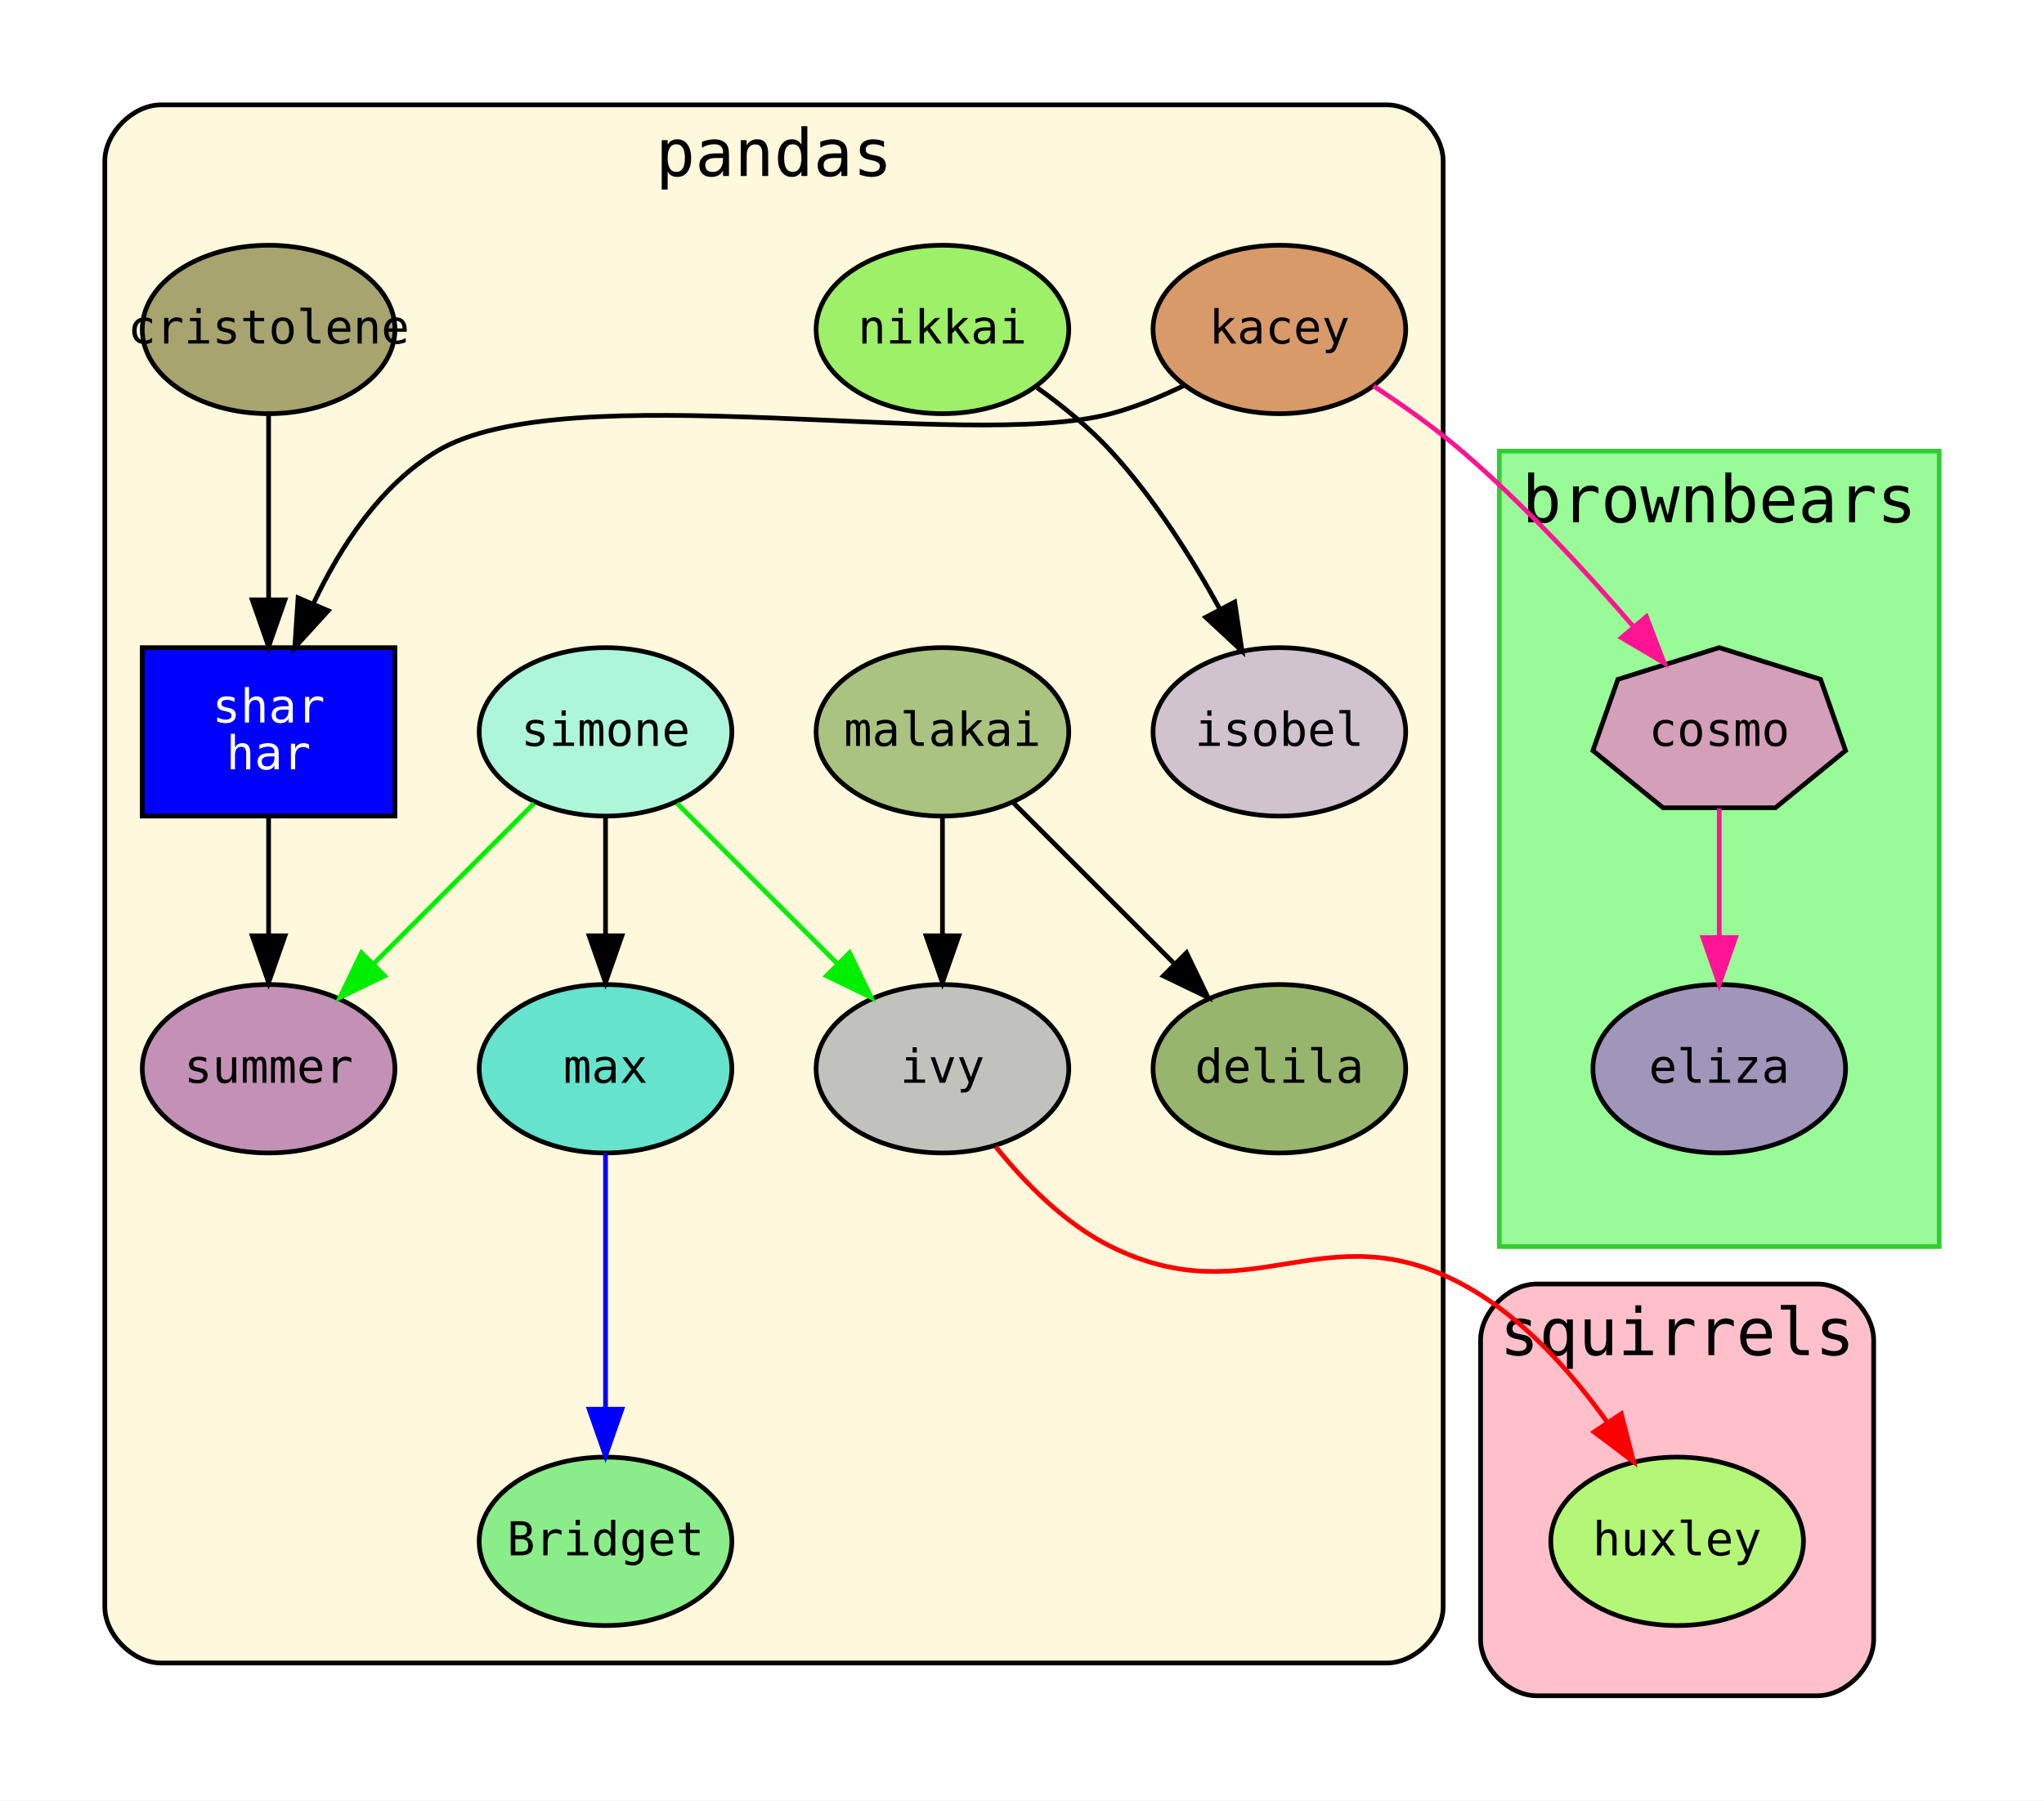
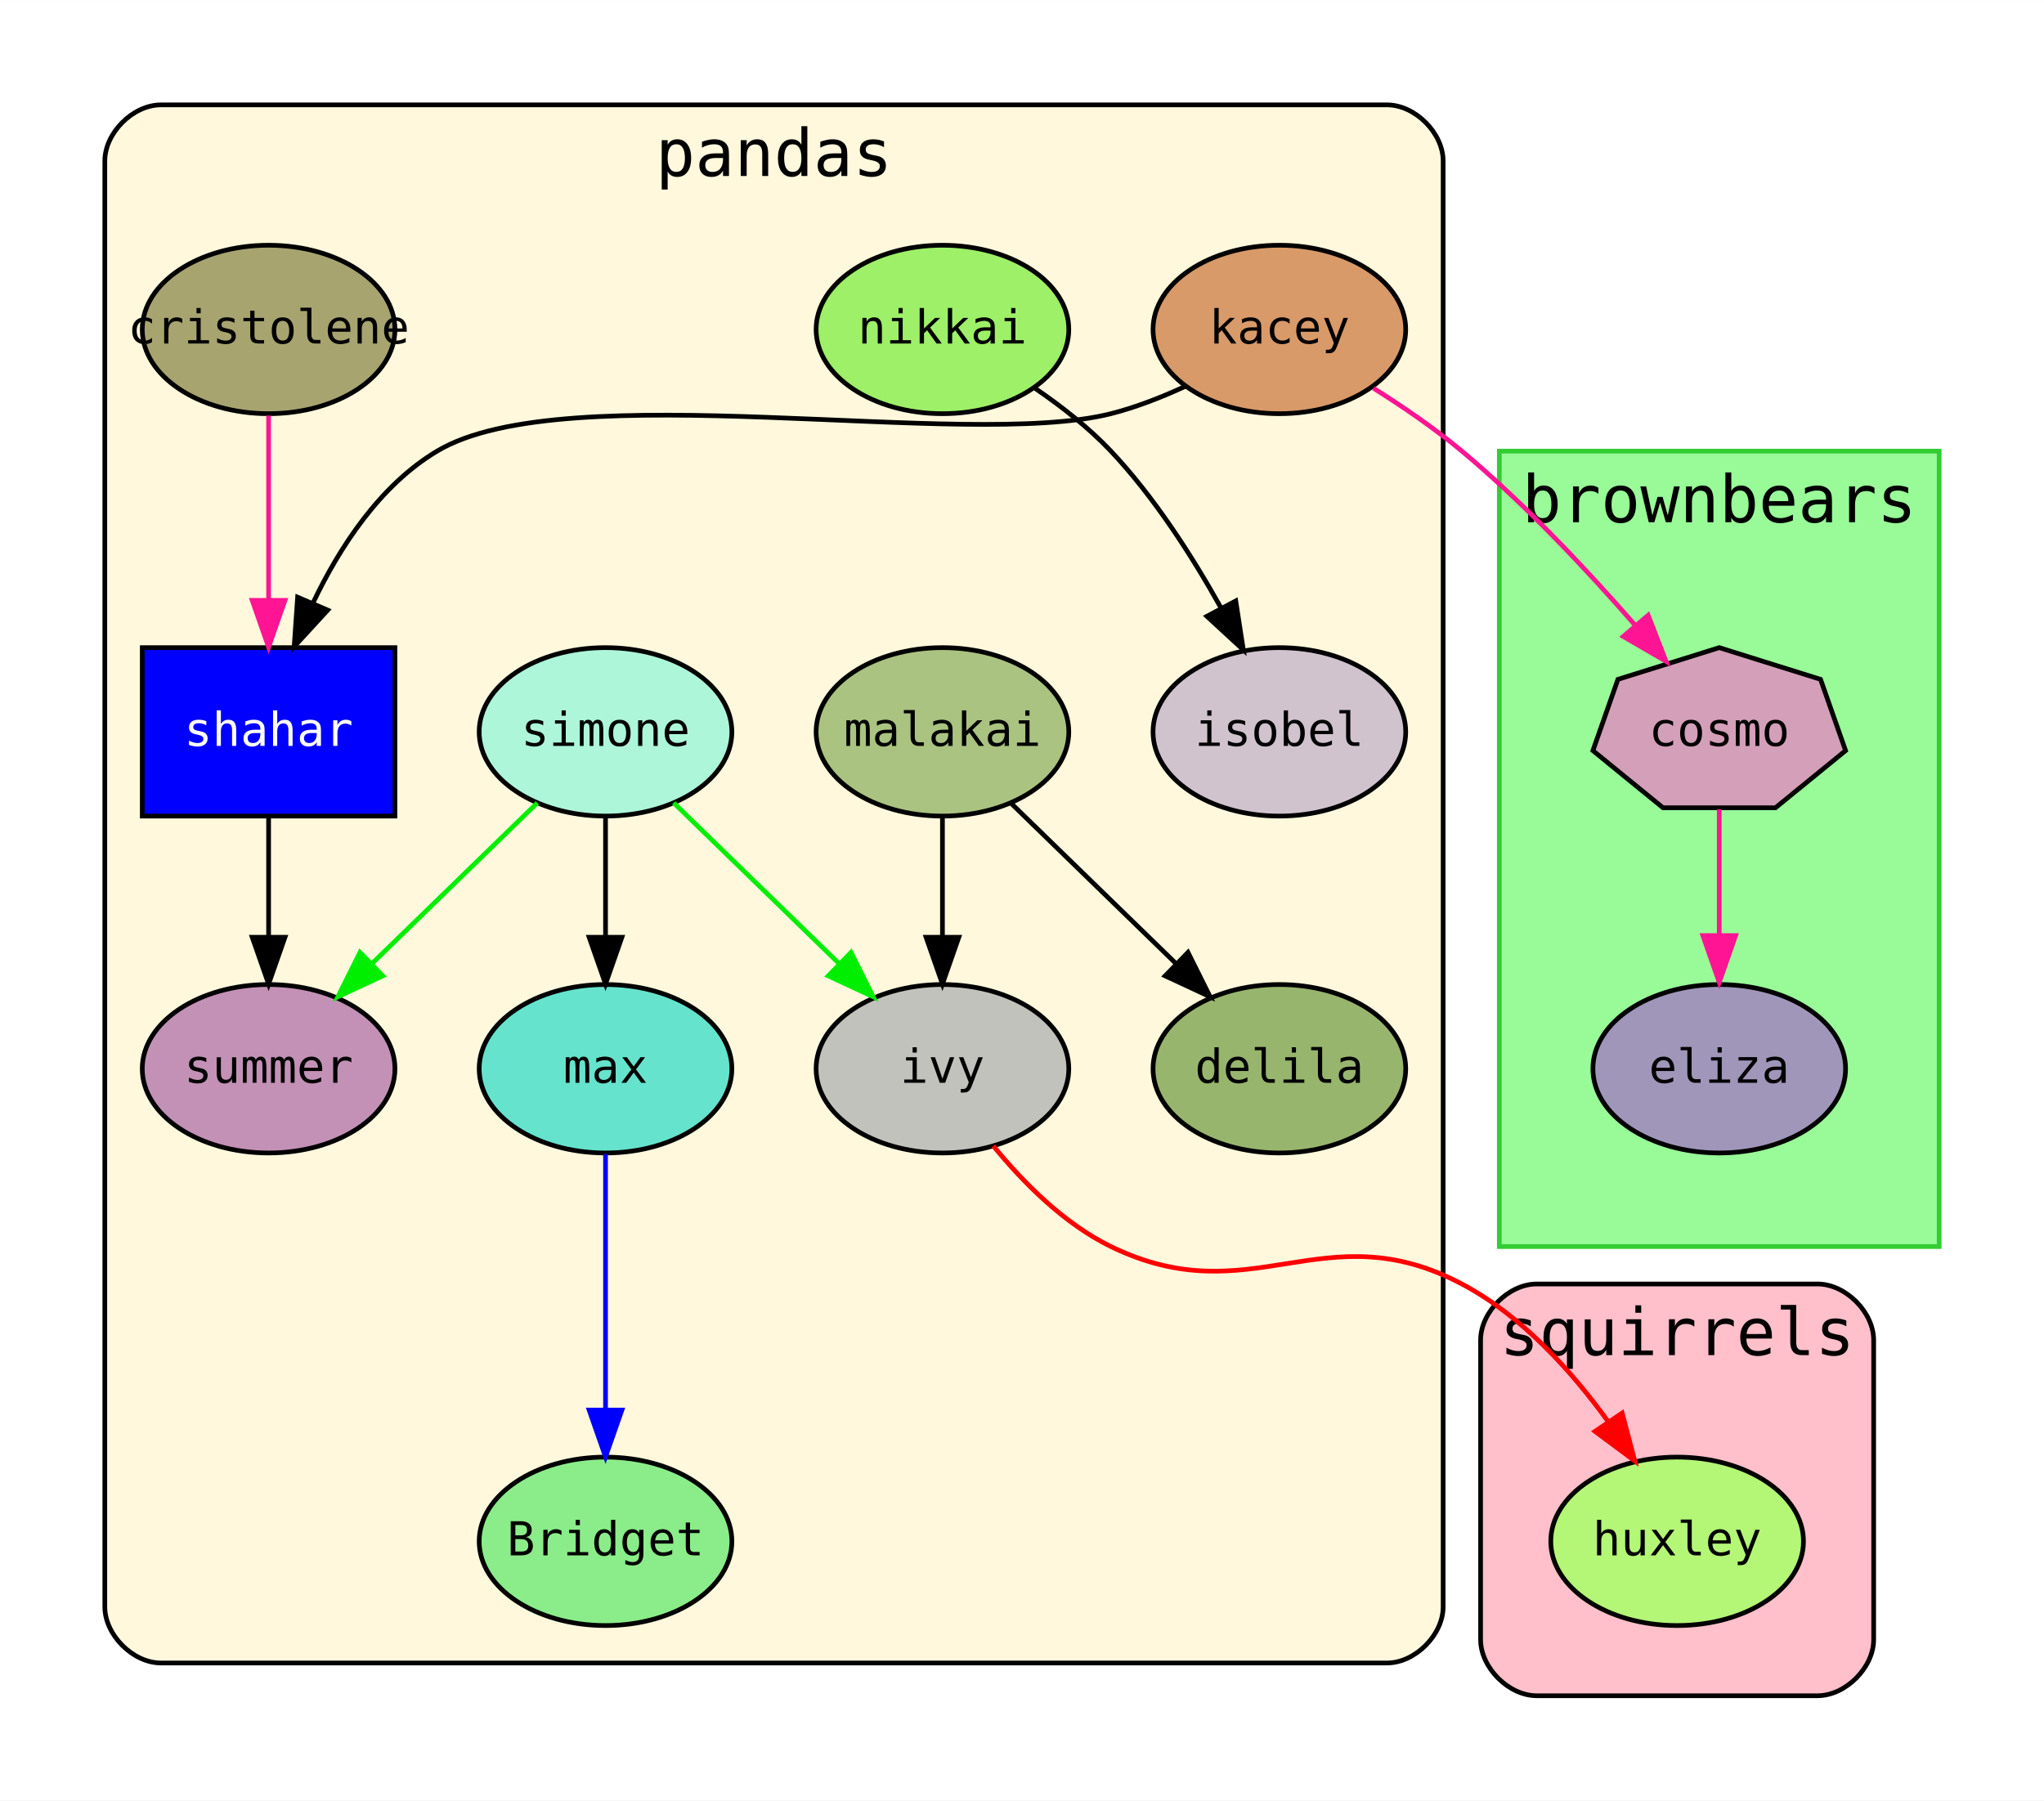
<svg xmlns="http://www.w3.org/2000/svg" xmlns:xlink="http://www.w3.org/1999/xlink" width="437pt" height="385pt" viewBox="0.00 0.00 436.80 384.80">
  <g id="graph0" class="graph" transform="scale(1 1) rotate(0) translate(14.4 370.4)">
-     <polygon fill="#ffffff" stroke="transparent" points="-14.4,14.4 -14.4,-370.4 422.4,-370.4 422.4,14.4 -14.4,14.4" />
+     <polygon fill="white" stroke="transparent" points="-14.4,14.4 -14.4,-370.4 422.4,-370.4 422.4,14.4 -14.4,14.4" />
    <g id="clust1" class="cluster">
-       <polygon fill="#98fb98" stroke="#32cd32" points="306,-104 306,-274 400,-274 400,-104 306,-104" />
-       <text text-anchor="middle" x="353" y="-258.8" font-family="Monospace" font-size="14.00" fill="#000000">brownbears</text>
+       <polygon fill="palegreen" stroke="limegreen" points="306,-104 306,-274 400,-274 400,-104 306,-104" />
+       <text text-anchor="middle" x="353" y="-258.8" font-family="Monospace" font-size="14.00">brownbears</text>
    </g>
    <g id="clust2" class="cluster">
-       <path fill="#ffc0cb" stroke="#000000" d="M314,-8C314,-8 374,-8 374,-8 380,-8 386,-14 386,-20 386,-20 386,-84 386,-84 386,-90 380,-96 374,-96 374,-96 314,-96 314,-96 308,-96 302,-90 302,-84 302,-84 302,-20 302,-20 302,-14 308,-8 314,-8" />
-       <text text-anchor="middle" x="344" y="-80.8" font-family="Monospace" font-size="14.00" fill="#000000">squirrels</text>
+       <path fill="pink" stroke="black" d="M314,-8C314,-8 374,-8 374,-8 380,-8 386,-14 386,-20 386,-20 386,-84 386,-84 386,-90 380,-96 374,-96 374,-96 314,-96 314,-96 308,-96 302,-90 302,-84 302,-84 302,-20 302,-20 302,-14 308,-8 314,-8" />
+       <text text-anchor="middle" x="344" y="-80.8" font-family="Monospace" font-size="14.00">squirrels</text>
    </g>
    <g id="clust3" class="cluster">
-       <path fill="#fff8dc" stroke="#000000" d="M20,-15C20,-15 282,-15 282,-15 288,-15 294,-21 294,-27 294,-27 294,-336 294,-336 294,-342 288,-348 282,-348 282,-348 20,-348 20,-348 14,-348 8,-342 8,-336 8,-336 8,-27 8,-27 8,-21 14,-15 20,-15" />
-       <text text-anchor="middle" x="151" y="-332.8" font-family="Monospace" font-size="14.00" fill="#000000">pandas</text>
+       <path fill="#fff8dc" stroke="black" d="M20,-15C20,-15 282,-15 282,-15 288,-15 294,-21 294,-27 294,-27 294,-336 294,-336 294,-342 288,-348 282,-348 282,-348 20,-348 20,-348 14,-348 8,-342 8,-336 8,-336 8,-27 8,-27 8,-21 14,-15 20,-15" />
+       <text text-anchor="middle" x="151" y="-332.8" font-family="Monospace" font-size="14.00">pandas</text>
    </g>
    <g id="node1" class="node">
      <g id="a_node1">
        <a xlink:title=": " target="_blank">
-           <ellipse fill="#98b56d" stroke="#000000" cx="259" cy="-142" rx="27" ry="18" />
-           <text text-anchor="middle" x="259" y="-139" font-family="Monospace" font-size="10.00" fill="#000000">delila</text>
+           <ellipse fill="#98b56d" stroke="black" cx="259" cy="-142" rx="27" ry="18" />
+           <text text-anchor="middle" x="259" y="-139" font-family="Monospace" font-size="10.00">delila</text>
        </a>
      </g>
    </g>
    <g id="node2" class="node">
      <g id="a_node2">
        <a xlink:title=": " target="_blank">
-           <ellipse fill="#b4f676" stroke="#000000" cx="344" cy="-41" rx="27" ry="18" />
-           <text text-anchor="middle" x="344" y="-38" font-family="Monospace" font-size="10.00" fill="#000000">huxley</text>
+           <ellipse fill="#b4f676" stroke="black" cx="344" cy="-41" rx="27" ry="18" />
+           <text text-anchor="middle" x="344" y="-38" font-family="Monospace" font-size="10.00">huxley</text>
        </a>
      </g>
    </g>
    <g id="node3" class="node">
      <g id="a_node3">
        <a xlink:title=": " target="_blank">
-           <polygon fill="#0000ff" stroke="#000000" points="70,-232 16,-232 16,-196 70,-196 70,-232" />
-           <text text-anchor="middle" x="43" y="-216" font-family="Monospace" font-size="10.00" fill="#ffffff">shar</text>
-           <text text-anchor="middle" x="43" y="-206" font-family="Monospace" font-size="10.00" fill="#ffffff">har</text>
+           <ellipse fill="#a7a470" stroke="black" cx="43" cy="-300" rx="27" ry="18" />
+           <text text-anchor="middle" x="43" y="-297" font-family="Monospace" font-size="10.00">cristolene</text>
        </a>
      </g>
    </g>
-     <g id="node14" class="node">
-       <g id="a_node14">
+     <g id="node11" class="node">
+       <g id="a_node11">
        <a xlink:title=": " target="_blank">
-           <ellipse fill="#c391b6" stroke="#000000" cx="43" cy="-142" rx="27" ry="18" />
-           <text text-anchor="middle" x="43" y="-139" font-family="Monospace" font-size="10.00" fill="#000000">summer</text>
+           <polygon fill="blue" stroke="black" points="70,-232 16,-232 16,-196 70,-196 70,-232" />
+           <text text-anchor="middle" x="43" y="-211" font-family="Monospace" font-size="10.00" fill="white">shahar</text>
        </a>
      </g>
    </g>
    <g id="edge1" class="edge">
-       <path fill="none" stroke="#000000" d="M43,-195.831C43,-188.131 43,-178.974 43,-170.417" />
-       <polygon fill="#000000" stroke="#000000" points="46.5,-170.413 43,-160.413 39.5,-170.413 46.5,-170.413" />
+       <path fill="none" stroke="deeppink" d="M43,-281.6C43,-270.26 43,-255.23 43,-242.32" />
+       <polygon fill="deeppink" stroke="deeppink" points="46.5,-242.1 43,-232.1 39.5,-242.1 46.5,-242.1" />
    </g>
    <g id="node4" class="node">
      <g id="a_node4">
        <a xlink:title=": " target="_blank">
-           <ellipse fill="#a7a470" stroke="#000000" cx="43" cy="-300" rx="27" ry="18" />
-           <text text-anchor="middle" x="43" y="-297" font-family="Monospace" font-size="10.00" fill="#000000">cristolene</text>
-         </a>
-       </g>
-     </g>
-     <g id="edge2" class="edge">
-       <path fill="none" stroke="#000000" d="M43,-281.762C43,-270.36 43,-255.434 43,-242.494" />
-       <polygon fill="#000000" stroke="#000000" points="46.5,-242.212 43,-232.212 39.5,-242.212 46.5,-242.212" />
-     </g>
-     <g id="node5" class="node">
-       <g id="a_node5">
-         <a xlink:title=": " target="_blank">
-           <ellipse fill="#9df067" stroke="#000000" cx="187" cy="-300" rx="27" ry="18" />
-           <text text-anchor="middle" x="187" y="-297" font-family="Monospace" font-size="10.00" fill="#000000">nikkai</text>
+           <ellipse fill="#9df067" stroke="black" cx="187" cy="-300" rx="27" ry="18" />
+           <text text-anchor="middle" x="187" y="-297" font-family="Monospace" font-size="10.00">nikkai</text>
        </a>
      </g>
    </g>
    <g id="node12" class="node">
      <g id="a_node12">
        <a xlink:title=": " target="_blank">
-           <ellipse fill="#d0c3ce" stroke="#000000" cx="259" cy="-214" rx="27" ry="18" />
-           <text text-anchor="middle" x="259" y="-211" font-family="Monospace" font-size="10.00" fill="#000000">isobel</text>
+           <ellipse fill="#d0c3ce" stroke="black" cx="259" cy="-214" rx="27" ry="18" />
+           <text text-anchor="middle" x="259" y="-211" font-family="Monospace" font-size="10.00">isobel</text>
+         </a>
+       </g>
+     </g>
+     <g id="edge2" class="edge">
+       <path fill="none" stroke="black" d="M206.85,-287.38C212.46,-283.55 218.3,-278.98 223,-274 232.23,-264.21 240.28,-251.67 246.42,-240.68" />
+       <polygon fill="black" stroke="black" points="249.68,-241.99 251.3,-231.52 243.51,-238.7 249.68,-241.99" />
+     </g>
+     <g id="node5" class="node">
+       <g id="a_node5">
+         <a xlink:title=": " target="_blank">
+           <ellipse fill="#a096ba" stroke="black" cx="353" cy="-142" rx="27" ry="18" />
+           <text text-anchor="middle" x="353" y="-139" font-family="Monospace" font-size="10.00">eliza</text>
+         </a>
+       </g>
+     </g>
+     <g id="node6" class="node">
+       <g id="a_node6">
+         <a xlink:title=": " target="_blank">
+           <ellipse fill="#aac381" stroke="black" cx="187" cy="-214" rx="27" ry="18" />
+           <text text-anchor="middle" x="187" y="-211" font-family="Monospace" font-size="10.00">malakai</text>
+         </a>
+       </g>
+     </g>
+     <g id="edge4" class="edge">
+       <path fill="none" stroke="black" d="M201.57,-198.83C211.75,-188.94 225.52,-175.55 237.03,-164.36" />
+       <polygon fill="black" stroke="black" points="239.47,-166.87 244.2,-157.38 234.59,-161.85 239.47,-166.87" />
+     </g>
+     <g id="node15" class="node">
+       <g id="a_node15">
+         <a xlink:title=": " target="_blank">
+           <ellipse fill="#c1c2bb" stroke="black" cx="187" cy="-142" rx="27" ry="18" />
+           <text text-anchor="middle" x="187" y="-139" font-family="Monospace" font-size="10.00">ivy</text>
        </a>
      </g>
    </g>
    <g id="edge3" class="edge">
-       <path fill="none" stroke="#000000" d="M207.234,-287.561C212.723,-283.631 218.411,-278.997 223,-274 232.18,-264.004 240.203,-251.306 246.332,-240.168" />
-       <polygon fill="#000000" stroke="#000000" points="249.454,-241.751 251.018,-231.272 243.261,-238.488 249.454,-241.751" />
-     </g>
-     <g id="node6" class="node">
-       <g id="a_node6">
-         <a xlink:title=": " target="_blank">
-           <ellipse fill="#a096ba" stroke="#000000" cx="353" cy="-142" rx="27" ry="18" />
-           <text text-anchor="middle" x="353" y="-139" font-family="Monospace" font-size="10.00" fill="#000000">eliza</text>
-         </a>
-       </g>
+       <path fill="none" stroke="black" d="M187,-195.7C187,-187.98 187,-178.71 187,-170.11" />
+       <polygon fill="black" stroke="black" points="190.5,-170.1 187,-160.1 183.5,-170.1 190.5,-170.1" />
    </g>
    <g id="node7" class="node">
      <g id="a_node7">
        <a xlink:title=": " target="_blank">
-           <ellipse fill="#aac381" stroke="#000000" cx="187" cy="-214" rx="27" ry="18" />
-           <text text-anchor="middle" x="187" y="-211" font-family="Monospace" font-size="10.00" fill="#000000">malakai</text>
+           <ellipse fill="#65e3cd" stroke="black" cx="115" cy="-142" rx="27" ry="18" />
+           <text text-anchor="middle" x="115" y="-139" font-family="Monospace" font-size="10.00">max</text>
        </a>
      </g>
    </g>
-     <g id="edge4" class="edge">
-       <path fill="none" stroke="#000000" d="M202.269,-198.731C212.197,-188.803 225.315,-175.685 236.436,-164.564" />
-       <polygon fill="#000000" stroke="#000000" points="239.156,-166.793 243.753,-157.247 234.207,-161.844 239.156,-166.793" />
-     </g>
-     <g id="node15" class="node">
-       <g id="a_node15">
+     <g id="node8" class="node">
+       <g id="a_node8">
        <a xlink:title=": " target="_blank">
-           <ellipse fill="#c1c2bb" stroke="#000000" cx="187" cy="-142" rx="27" ry="18" />
-           <text text-anchor="middle" x="187" y="-139" font-family="Monospace" font-size="10.00" fill="#000000">ivy</text>
+           <ellipse fill="#8bed89" stroke="black" cx="115" cy="-41" rx="27" ry="18" />
+           <text text-anchor="middle" x="115" y="-38" font-family="Monospace" font-size="10.00">Bridget</text>
        </a>
      </g>
    </g>
    <g id="edge5" class="edge">
-       <path fill="none" stroke="#000000" d="M187,-195.831C187,-188.131 187,-178.974 187,-170.417" />
-       <polygon fill="#000000" stroke="#000000" points="190.5,-170.413 187,-160.413 183.5,-170.413 190.5,-170.413" />
-     </g>
-     <g id="node8" class="node">
-       <g id="a_node8">
-         <a xlink:title=": " target="_blank">
-           <ellipse fill="#65e3cd" stroke="#000000" cx="115" cy="-142" rx="27" ry="18" />
-           <text text-anchor="middle" x="115" y="-139" font-family="Monospace" font-size="10.00" fill="#000000">max</text>
-         </a>
-       </g>
+       <path fill="none" stroke="blue" d="M115,-123.76C115,-108.71 115,-86.62 115,-69.19" />
+       <polygon fill="blue" stroke="blue" points="118.5,-69.05 115,-59.05 111.5,-69.05 118.5,-69.05" />
    </g>
    <g id="node9" class="node">
      <g id="a_node9">
        <a xlink:title=": " target="_blank">
-           <ellipse fill="#8bed89" stroke="#000000" cx="115" cy="-41" rx="27" ry="18" />
-           <text text-anchor="middle" x="115" y="-38" font-family="Monospace" font-size="10.00" fill="#000000">Bridget</text>
+           <ellipse fill="#adf6da" stroke="black" cx="115" cy="-214" rx="27" ry="18" />
+           <text text-anchor="middle" x="115" y="-211" font-family="Monospace" font-size="10.00">simone</text>
+         </a>
+       </g>
+     </g>
+     <g id="edge8" class="edge">
+       <path fill="none" stroke="black" d="M115,-195.7C115,-187.98 115,-178.71 115,-170.11" />
+       <polygon fill="black" stroke="black" points="118.5,-170.1 115,-160.1 111.5,-170.1 118.5,-170.1" />
+     </g>
+     <g id="node14" class="node">
+       <g id="a_node14">
+         <a xlink:title=": " target="_blank">
+           <ellipse fill="#c391b6" stroke="black" cx="43" cy="-142" rx="27" ry="18" />
+           <text text-anchor="middle" x="43" y="-139" font-family="Monospace" font-size="10.00">summer</text>
        </a>
      </g>
    </g>
    <g id="edge6" class="edge">
-       <path fill="none" stroke="#0000ff" d="M115,-123.943C115,-108.813 115,-86.945 115,-69.461" />
-       <polygon fill="#0000ff" stroke="#0000ff" points="118.5,-69.241 115,-59.241 111.5,-69.241 118.5,-69.241" />
+       <path fill="none" stroke="#00ee00" d="M100.43,-198.83C90.25,-188.94 76.48,-175.55 64.97,-164.36" />
+       <polygon fill="#00ee00" stroke="#00ee00" points="67.41,-161.85 57.8,-157.38 62.53,-166.87 67.41,-161.85" />
+     </g>
+     <g id="edge7" class="edge">
+       <path fill="none" stroke="#00ee00" d="M129.57,-198.83C139.75,-188.94 153.52,-175.55 165.03,-164.36" />
+       <polygon fill="#00ee00" stroke="#00ee00" points="167.47,-166.87 172.2,-157.38 162.59,-161.85 167.47,-166.87" />
    </g>
    <g id="node10" class="node">
      <g id="a_node10">
        <a xlink:title=": " target="_blank">
-           <ellipse fill="#adf6da" stroke="#000000" cx="115" cy="-214" rx="27" ry="18" />
-           <text text-anchor="middle" x="115" y="-211" font-family="Monospace" font-size="10.00" fill="#000000">simone</text>
+           <polygon fill="#d49fb8" stroke="black" points="380,-209.99 374.65,-225.22 353,-232 331.35,-225.22 326,-209.99 340.98,-197.78 365.02,-197.78 380,-209.99" />
+           <text text-anchor="middle" x="353" y="-211" font-family="Monospace" font-size="10.00">cosmo</text>
        </a>
      </g>
    </g>
-     <g id="edge7" class="edge">
-       <path fill="none" stroke="#000000" d="M115,-195.831C115,-188.131 115,-178.974 115,-170.417" />
-       <polygon fill="#000000" stroke="#000000" points="118.5,-170.413 115,-160.413 111.5,-170.413 118.5,-170.413" />
-     </g>
-     <g id="edge8" class="edge">
-       <path fill="none" stroke="#00ee00" d="M99.731,-198.731C89.803,-188.803 76.685,-175.685 65.564,-164.564" />
-       <polygon fill="#00ee00" stroke="#00ee00" points="67.793,-161.844 58.247,-157.247 62.844,-166.793 67.793,-161.844" />
-     </g>
    <g id="edge9" class="edge">
-       <path fill="none" stroke="#00ee00" d="M130.269,-198.731C140.197,-188.803 153.315,-175.685 164.436,-164.564" />
-       <polygon fill="#00ee00" stroke="#00ee00" points="167.156,-166.793 171.753,-157.247 162.207,-161.844 167.156,-166.793" />
-     </g>
-     <g id="node11" class="node">
-       <g id="a_node11">
-         <a xlink:title=": " target="_blank">
-           <polygon fill="#d49fb8" stroke="#000000" points="380,-209.995 374.652,-225.223 353,-232 331.348,-225.223 326,-209.995 340.984,-197.783 365.016,-197.783 380,-209.995" />
-           <text text-anchor="middle" x="353" y="-211" font-family="Monospace" font-size="10.00" fill="#000000">cosmo</text>
-         </a>
-       </g>
+       <path fill="none" stroke="deeppink" d="M353,-197.46C353,-189.59 353,-179.79 353,-170.68" />
+       <polygon fill="deeppink" stroke="deeppink" points="356.5,-170.46 353,-160.46 349.5,-170.46 356.5,-170.46" />
    </g>
    <g id="edge10" class="edge">
-       <path fill="none" stroke="#ff1493" d="M353,-197.662C353,-189.523 353,-179.449 353,-170.119" />
-       <polygon fill="#ff1493" stroke="#ff1493" points="356.5,-170.042 353,-160.042 349.5,-170.042 356.5,-170.042" />
+       <path fill="none" stroke="black" d="M43,-195.7C43,-187.98 43,-178.71 43,-170.11" />
+       <polygon fill="black" stroke="black" points="46.5,-170.1 43,-160.1 39.5,-170.1 46.5,-170.1" />
    </g>
    <g id="node13" class="node">
      <g id="a_node13">
        <a xlink:title=": " target="_blank">
-           <ellipse fill="#d89a69" stroke="#000000" cx="259" cy="-300" rx="27" ry="18" />
-           <text text-anchor="middle" x="259" y="-297" font-family="Monospace" font-size="10.00" fill="#000000">kacey</text>
+           <ellipse fill="#d89a69" stroke="black" cx="259" cy="-300" rx="27" ry="18" />
+           <text text-anchor="middle" x="259" y="-297" font-family="Monospace" font-size="10.00">kacey</text>
        </a>
      </g>
    </g>
    <g id="edge11" class="edge">
-       <path fill="none" stroke="#000000" d="M238.63,-288.024C233.668,-285.616 228.268,-283.399 223,-282 192.024,-273.774 106.441,-290.558 79,-274 66.854,-266.671 58.298,-253.542 52.584,-241.431" />
-       <polygon fill="#000000" stroke="#000000" points="55.734,-239.896 48.596,-232.066 49.294,-242.638 55.734,-239.896" />
+       <path fill="none" stroke="deeppink" d="M279.11,-287.45C285.39,-283.5 292.19,-278.84 298,-274 311.45,-262.78 324.9,-248.43 335.12,-236.69" />
+       <polygon fill="deeppink" stroke="deeppink" points="337.81,-238.93 341.65,-229.06 332.49,-234.38 337.81,-238.93" />
    </g>
    <g id="edge12" class="edge">
-       <path fill="none" stroke="#ff1493" d="M279.108,-287.921C285.39,-283.804 292.191,-278.977 298,-274 311.253,-262.645 324.519,-248.282 334.701,-236.456" />
-       <polygon fill="#ff1493" stroke="#ff1493" points="337.438,-238.639 341.219,-228.742 332.092,-234.121 337.438,-238.639" />
+       <path fill="none" stroke="black" d="M238.95,-287.87C233.89,-285.53 228.36,-283.36 223,-282 191.93,-274.12 106.5,-290.46 79,-274 66.81,-266.71 58.2,-253.55 52.46,-241.5" />
+       <polygon fill="black" stroke="black" points="55.63,-240.02 48.46,-232.22 49.2,-242.78 55.63,-240.02" />
    </g>
    <g id="edge13" class="edge">
-       <path fill="none" stroke="#ff0000" d="M198.409,-125.315C204.704,-117.487 213.225,-108.835 223,-104 253.048,-89.138 268.426,-111.784 298,-96 310.651,-89.248 321.232,-77.434 329.043,-66.483" />
-       <polygon fill="#ff0000" stroke="#ff0000" points="332.065,-68.259 334.7,-57.998 326.241,-64.376 332.065,-68.259" />
+       <path fill="none" stroke="red" d="M197.87,-125.51C204.25,-117.69 213.01,-108.86 223,-104 253.15,-89.34 268.36,-111.65 298,-96 310.72,-89.29 321.41,-77.46 329.27,-66.58" />
+       <polygon fill="red" stroke="red" points="332.25,-68.42 334.95,-58.18 326.45,-64.5 332.25,-68.42" />
    </g>
  </g>
</svg>
